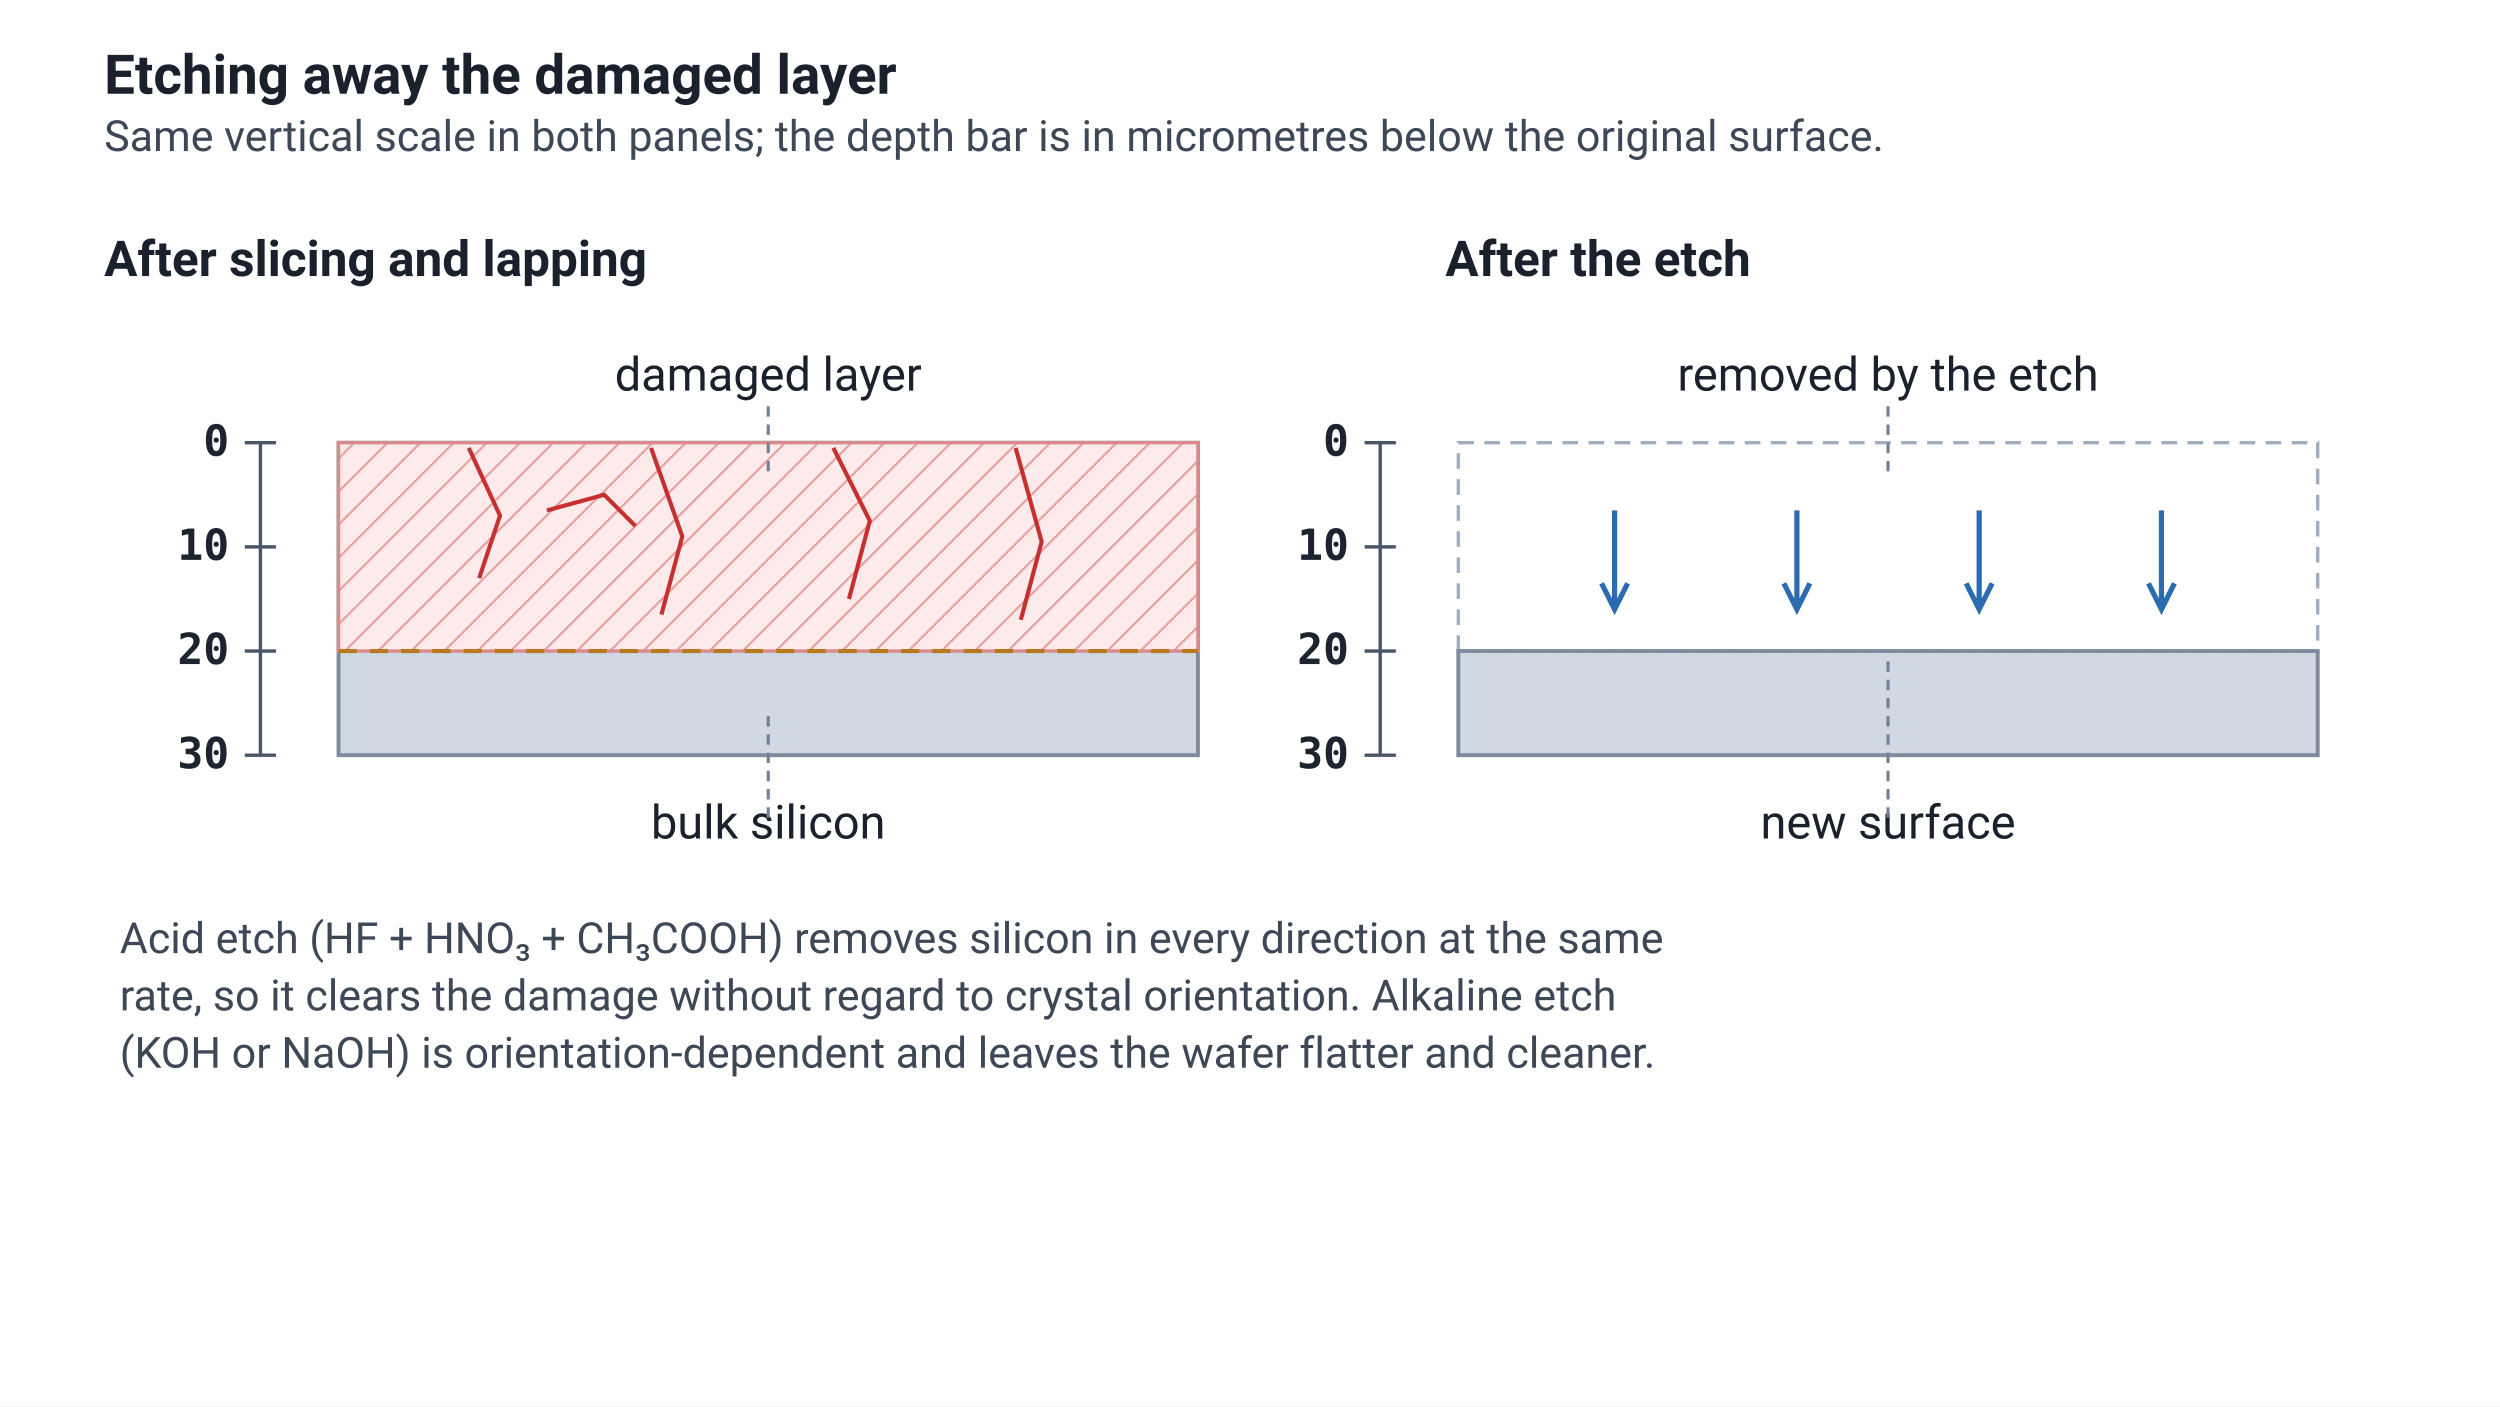
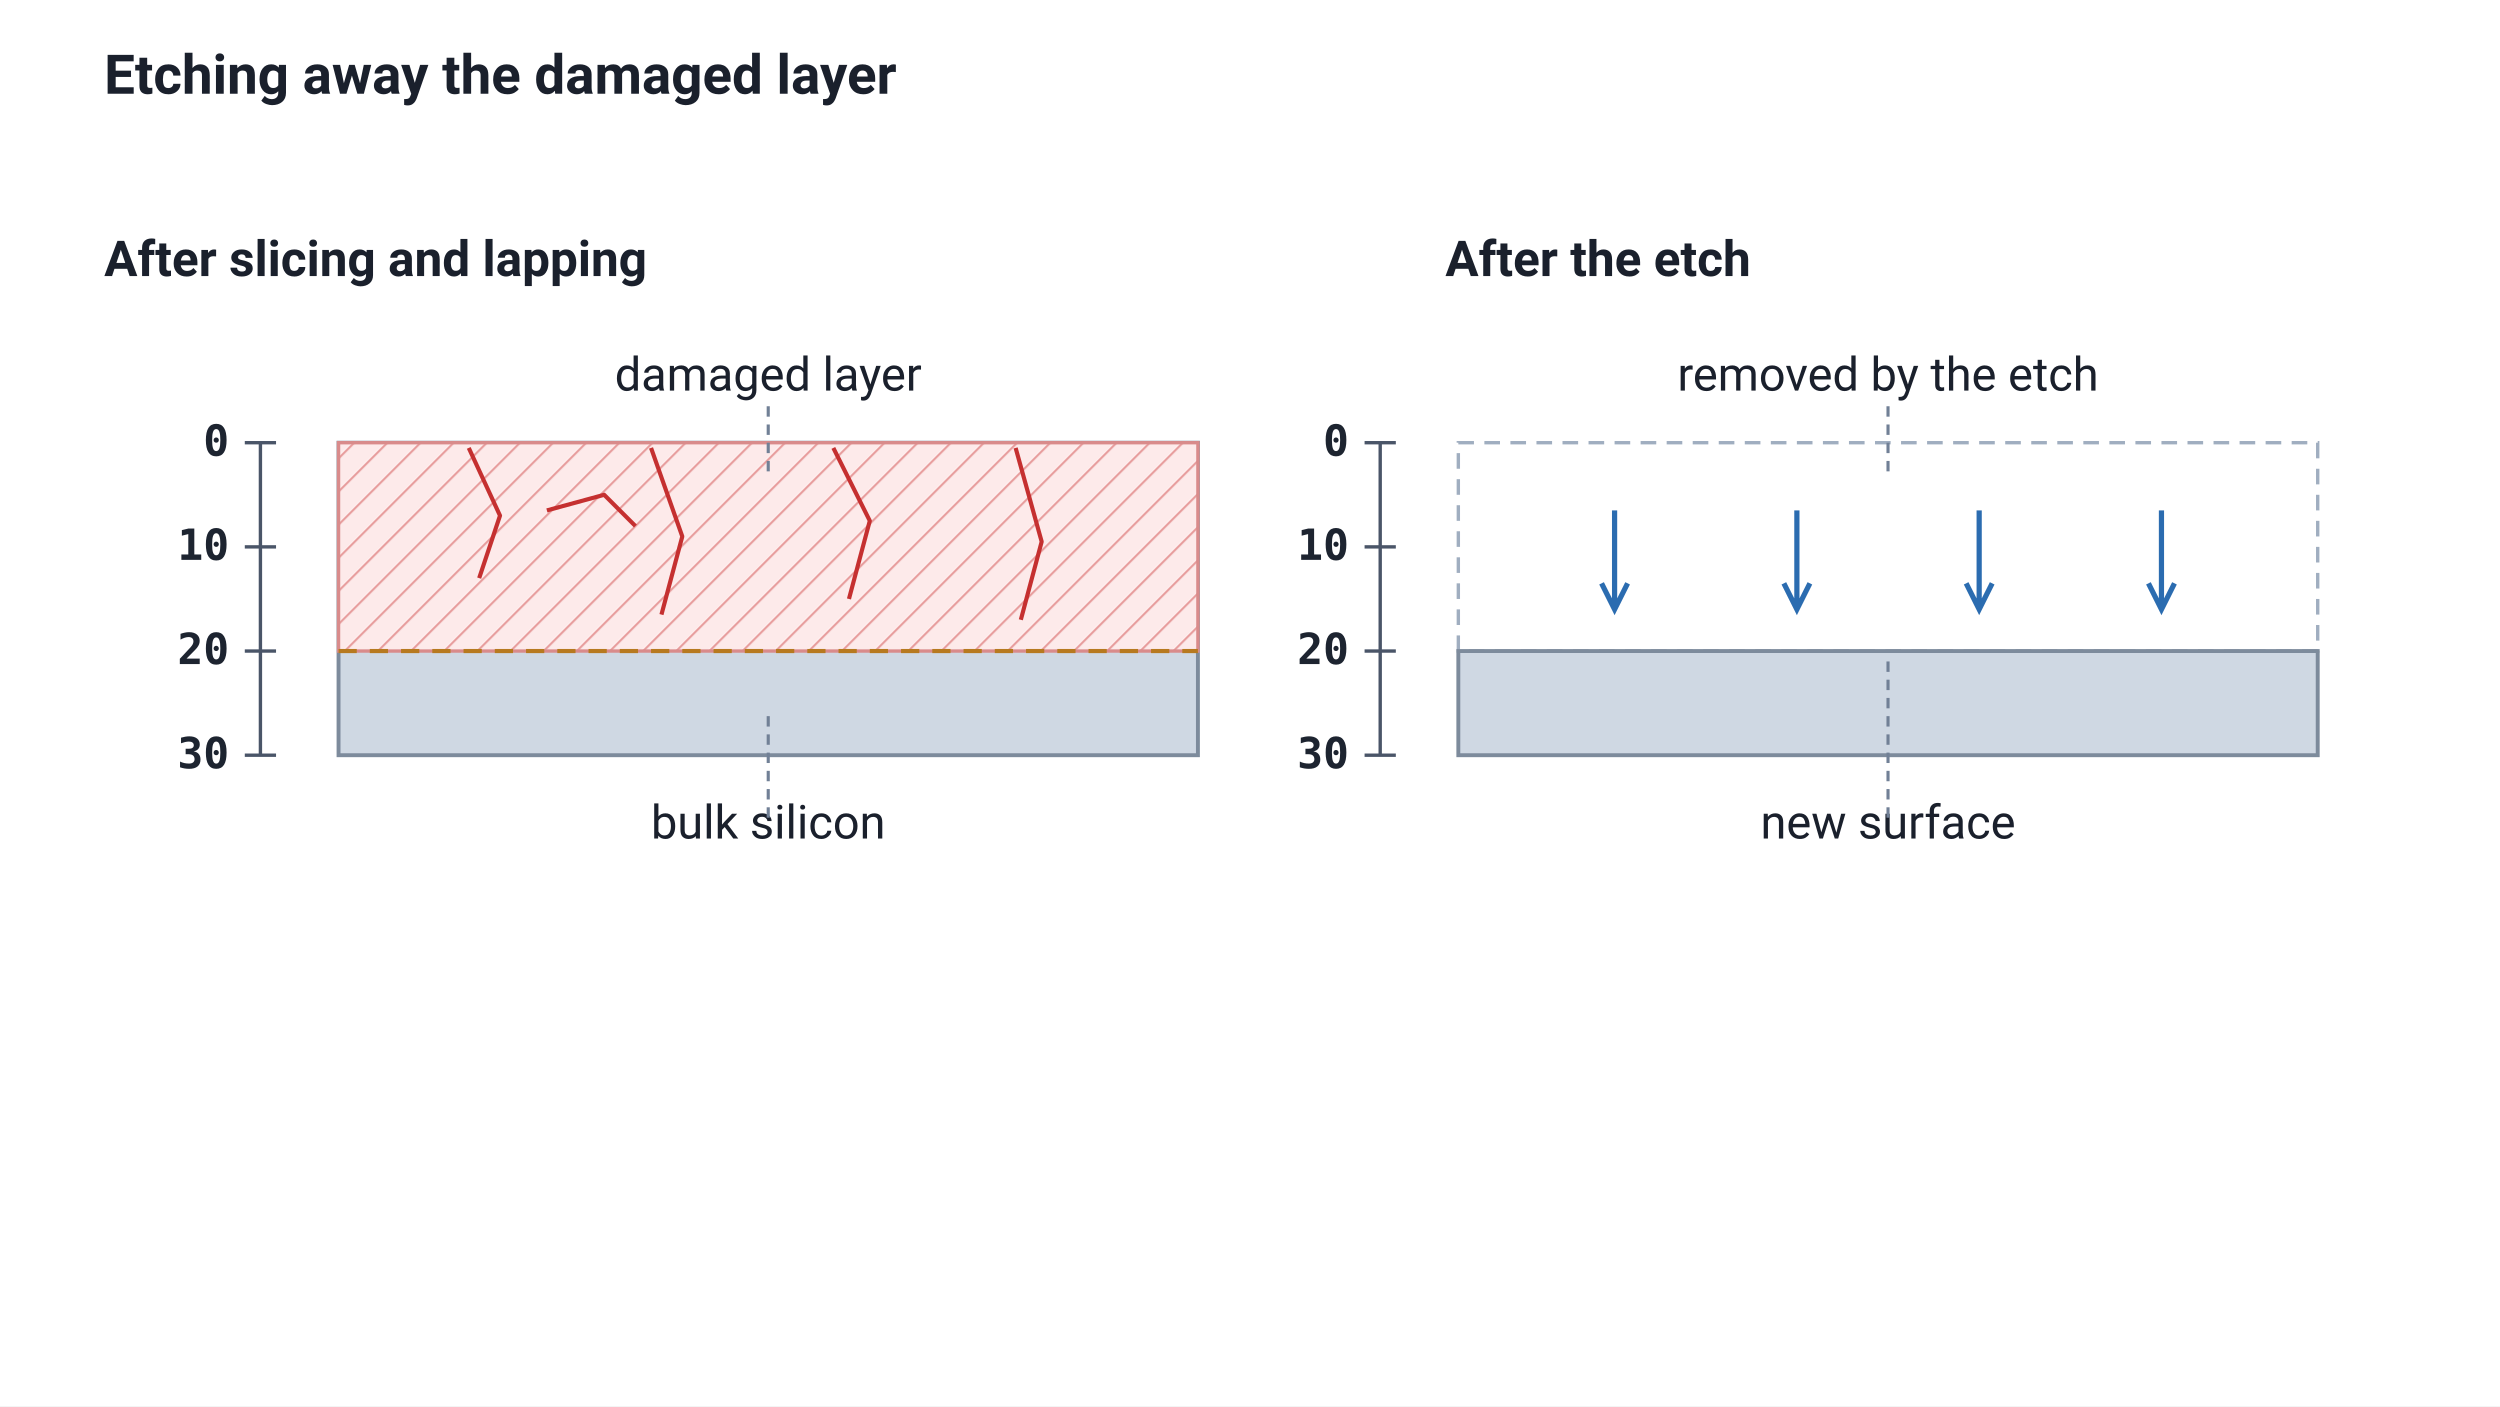
<svg xmlns="http://www.w3.org/2000/svg" width="960" height="540" viewBox="0 0 960 540" role="img">
  <rect width="960" height="540" fill="#ffffff" />
  <defs>
    <pattern id="dmg" width="9" height="9" patternUnits="userSpaceOnUse" patternTransform="rotate(45)">
      <rect width="9" height="9" fill="#fdeaea" />
      <line x1="0" y1="0" x2="0" y2="9" stroke="#e9a3a3" stroke-width="1.7" />
    </pattern>
  </defs>
  <style>
    .h { font: 600 21px system-ui, -apple-system, "Segoe UI", Roboto, sans-serif; fill: #1a202c; }
    .t { font: 600 19px system-ui, -apple-system, "Segoe UI", Roboto, sans-serif; fill: #1a202c; }
    .l { font: 18px system-ui, -apple-system, "Segoe UI", Roboto, sans-serif; fill: #1a202c; }
    .sm { font: 16.5px system-ui, -apple-system, "Segoe UI", Roboto, sans-serif; fill: #3d4756; }
    .m { font: 600 16.5px ui-monospace, SFMono-Regular, Menlo, Consolas, monospace; fill: #1d2430; }
    .si { fill: #cfd8e3; stroke: #7d8b9c; stroke-width: 1.5; }
    .band { fill: url(#dmg); stroke: #d98b8b; stroke-width: 1.3; }
    .ghost { fill: none; stroke: #a0aec0; stroke-width: 1.3; stroke-dasharray: 6 4; }
    .crack { fill: none; stroke: #c53030; stroke-width: 1.6; stroke-linejoin: round; }
    .front { stroke: #b7791f; stroke-width: 1.6; stroke-dasharray: 7 5; }
    .axis { stroke: #4a5568; stroke-width: 1.3; }
    .etch { fill: none; stroke: #2b6cb0; stroke-width: 2; }
    .lead { fill: none; stroke: #718096; stroke-width: 1.2; stroke-dasharray: 4 3; }
  </style>
  <text class="h" x="40" y="36">Etching away the damaged layer</text>
-   <text class="sm" x="40" y="58">Same vertical scale in both panels; the depth bar is in micrometres below the original surface.</text>
  <text class="t" x="40" y="106">After slicing and lapping</text>
  <line class="axis" x1="100" y1="170" x2="100" y2="290" />
  <line class="axis" x1="94" y1="170" x2="106" y2="170" />
  <line class="axis" x1="94" y1="210" x2="106" y2="210" />
  <line class="axis" x1="94" y1="250" x2="106" y2="250" />
  <line class="axis" x1="94" y1="290" x2="106" y2="290" />
  <text class="m" x="88" y="175" text-anchor="end">0</text>
  <text class="m" x="88" y="215" text-anchor="end">10</text>
  <text class="m" x="88" y="255" text-anchor="end">20</text>
  <text class="m" x="88" y="295" text-anchor="end">30</text>
  <rect class="si" x="130" y="170" width="330" height="120" />
  <rect class="band" x="130" y="170" width="330" height="80" />
  <line class="front" x1="130" y1="250" x2="460" y2="250" />
  <path class="crack" d="M 180,172 L 192,198 L 184,222" />
  <path class="crack" d="M 250,172 L 262,206 L 254,236" />
  <path class="crack" d="M 320,172 L 334,200 L 326,230" />
  <path class="crack" d="M 390,172 L 400,208 L 392,238" />
  <path class="crack" d="M 210,196 L 232,190 L 244,202" />
  <text class="l" x="295" y="150" text-anchor="middle">damaged layer</text>
  <path class="lead" d="M 295,156 L 295,182" />
  <text class="l" x="295" y="322" text-anchor="middle">bulk silicon</text>
  <path class="lead" d="M 295,314 L 295,272" />
  <text class="t" x="555" y="106">After the etch</text>
  <line class="axis" x1="530" y1="170" x2="530" y2="290" />
  <line class="axis" x1="524" y1="170" x2="536" y2="170" />
  <line class="axis" x1="524" y1="210" x2="536" y2="210" />
  <line class="axis" x1="524" y1="250" x2="536" y2="250" />
  <line class="axis" x1="524" y1="290" x2="536" y2="290" />
  <text class="m" x="518" y="175" text-anchor="end">0</text>
  <text class="m" x="518" y="215" text-anchor="end">10</text>
  <text class="m" x="518" y="255" text-anchor="end">20</text>
  <text class="m" x="518" y="295" text-anchor="end">30</text>
  <rect class="ghost" x="560" y="170" width="330" height="80" />
  <rect class="si" x="560" y="250" width="330" height="40" />
  <path class="etch" d="M 620,196 L 620,232 M 615,224 L 620,234 L 625,224" />
  <path class="etch" d="M 690,196 L 690,232 M 685,224 L 690,234 L 695,224" />
  <path class="etch" d="M 760,196 L 760,232 M 755,224 L 760,234 L 765,224" />
  <path class="etch" d="M 830,196 L 830,232 M 825,224 L 830,234 L 835,224" />
  <text class="l" x="725" y="150" text-anchor="middle">removed by the etch</text>
  <path class="lead" d="M 725,156 L 725,182" />
  <text class="l" x="725" y="322" text-anchor="middle">new surface</text>
  <path class="lead" d="M 725,314 L 725,252" />
-   <text class="sm" x="46" y="366">Acid etch (HF + HNO₃ + CH₃COOH) removes silicon in every direction at the same</text>
-   <text class="sm" x="46" y="388">rate, so it clears the damage without regard to crystal orientation. Alkaline etch</text>
-   <text class="sm" x="46" y="410">(KOH or NaOH) is orientation-dependent and leaves the wafer flatter and cleaner.</text>
</svg>
